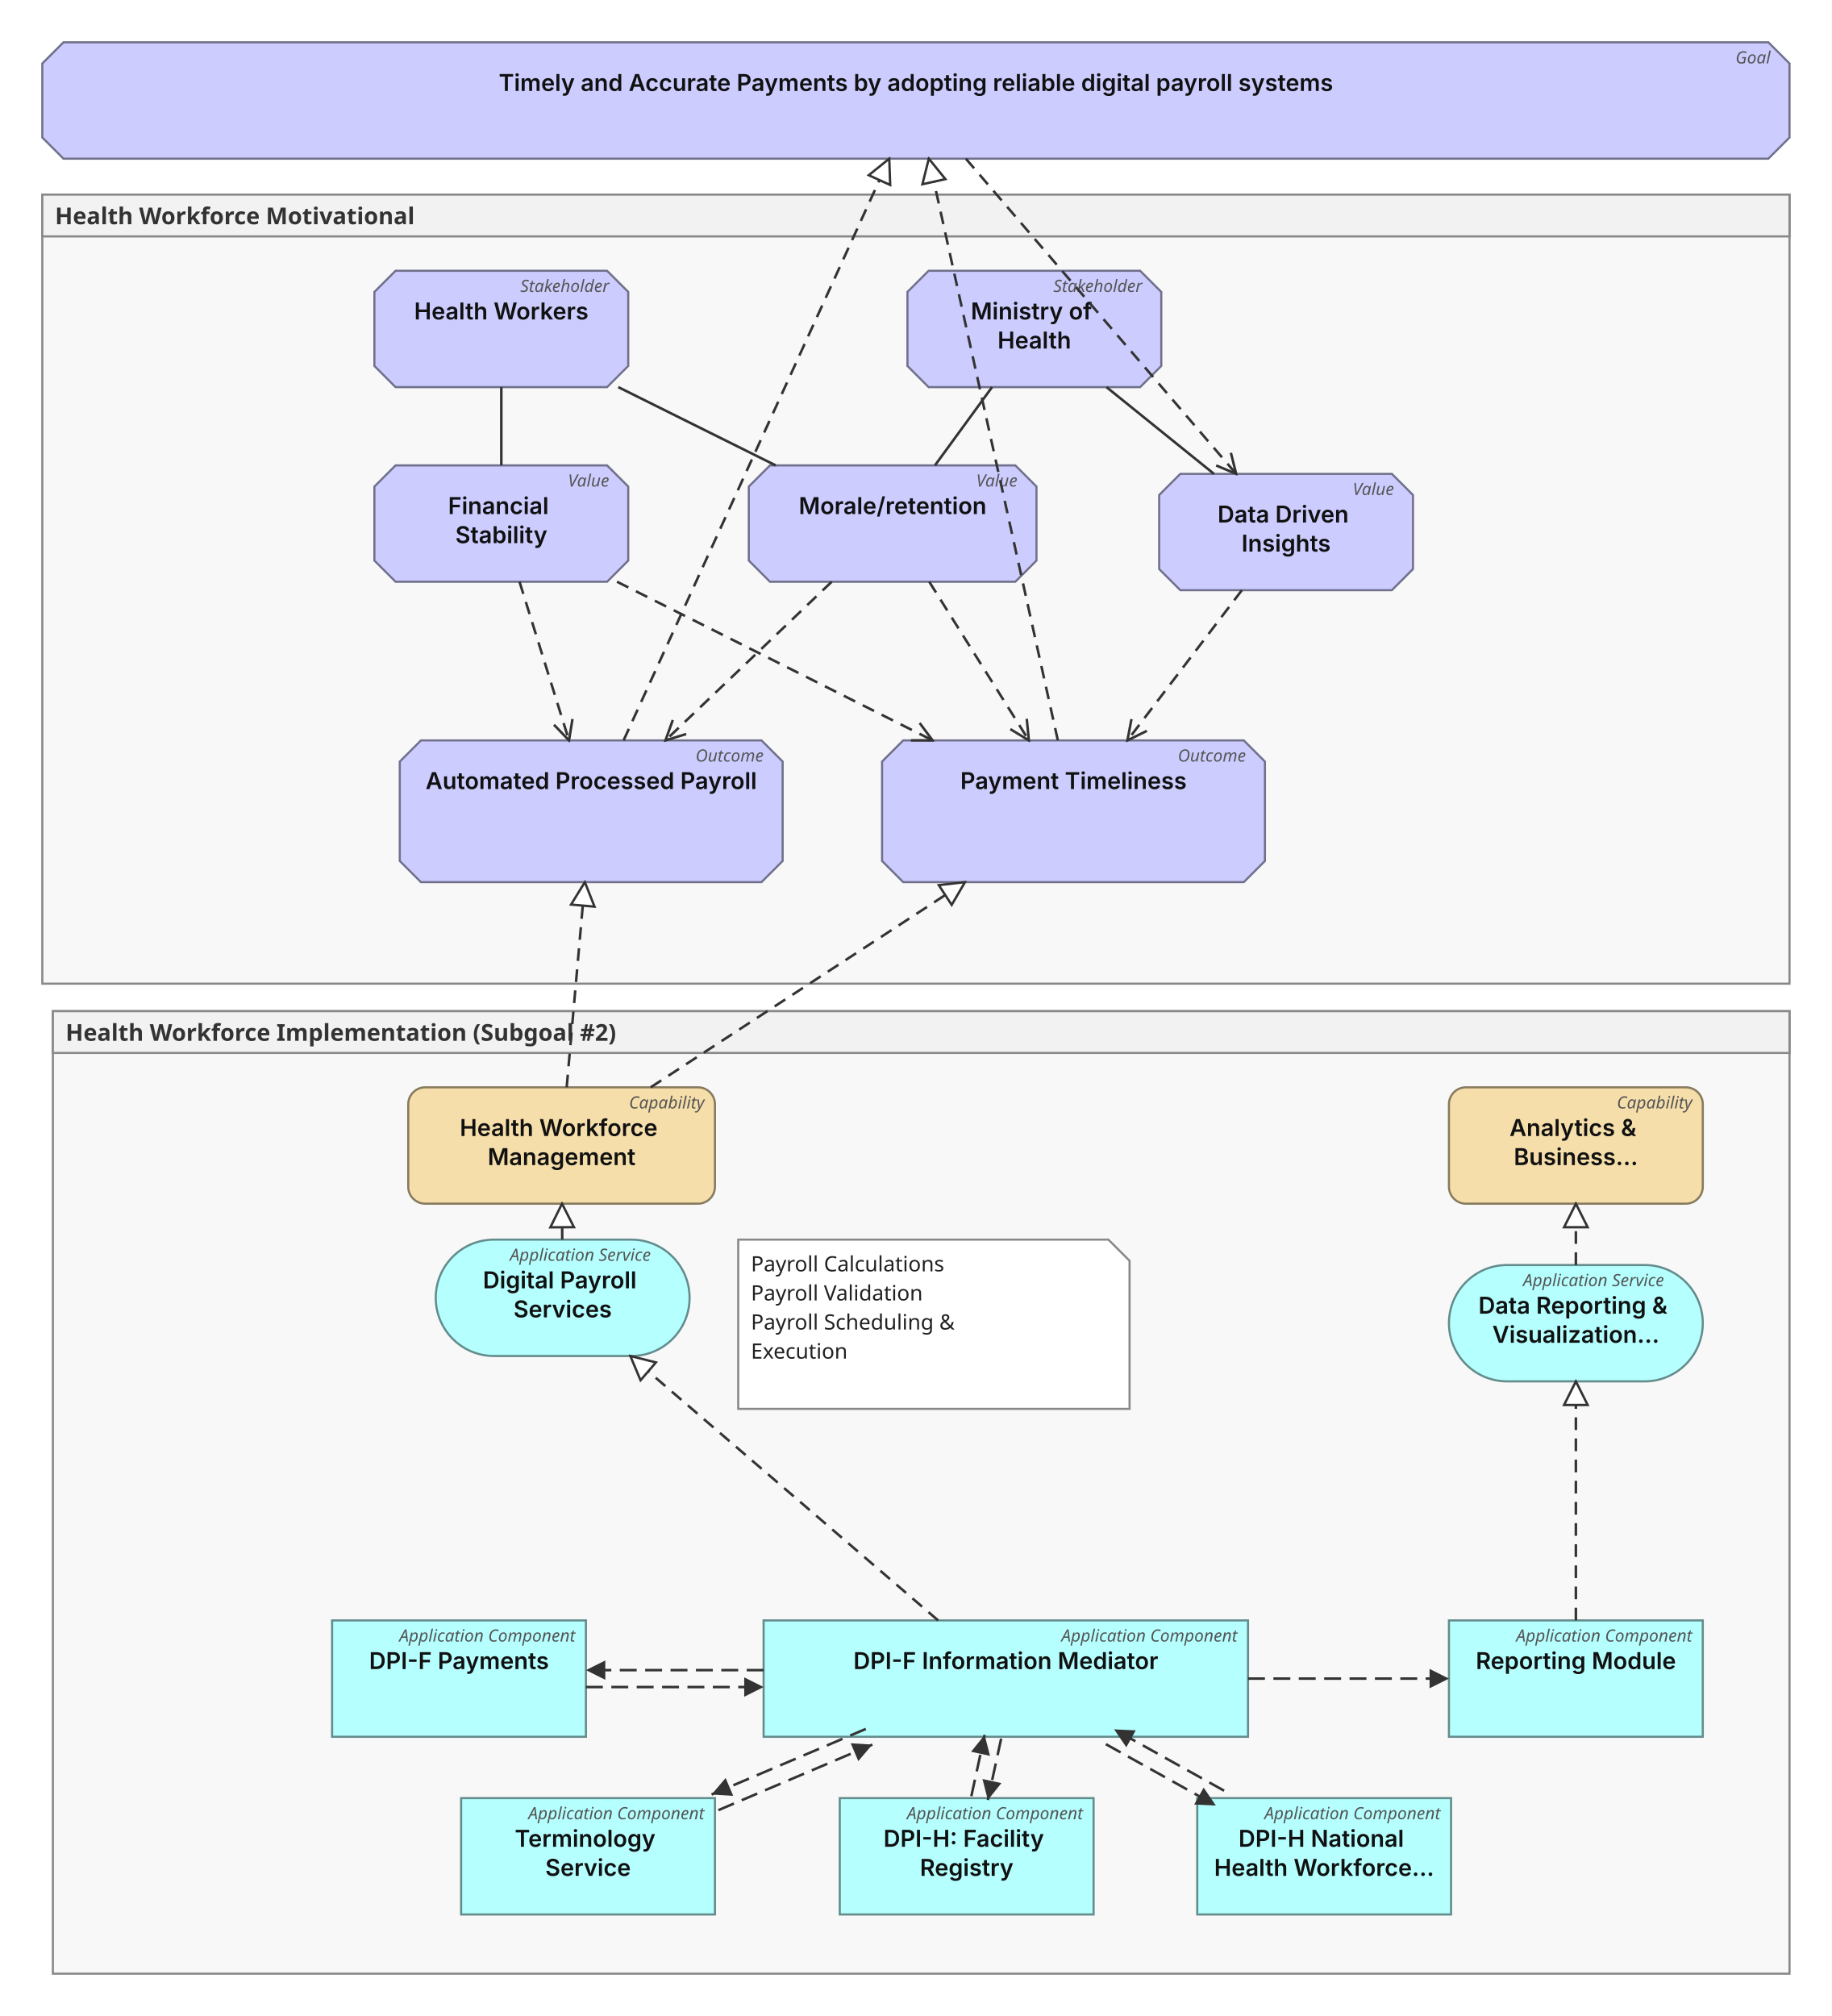
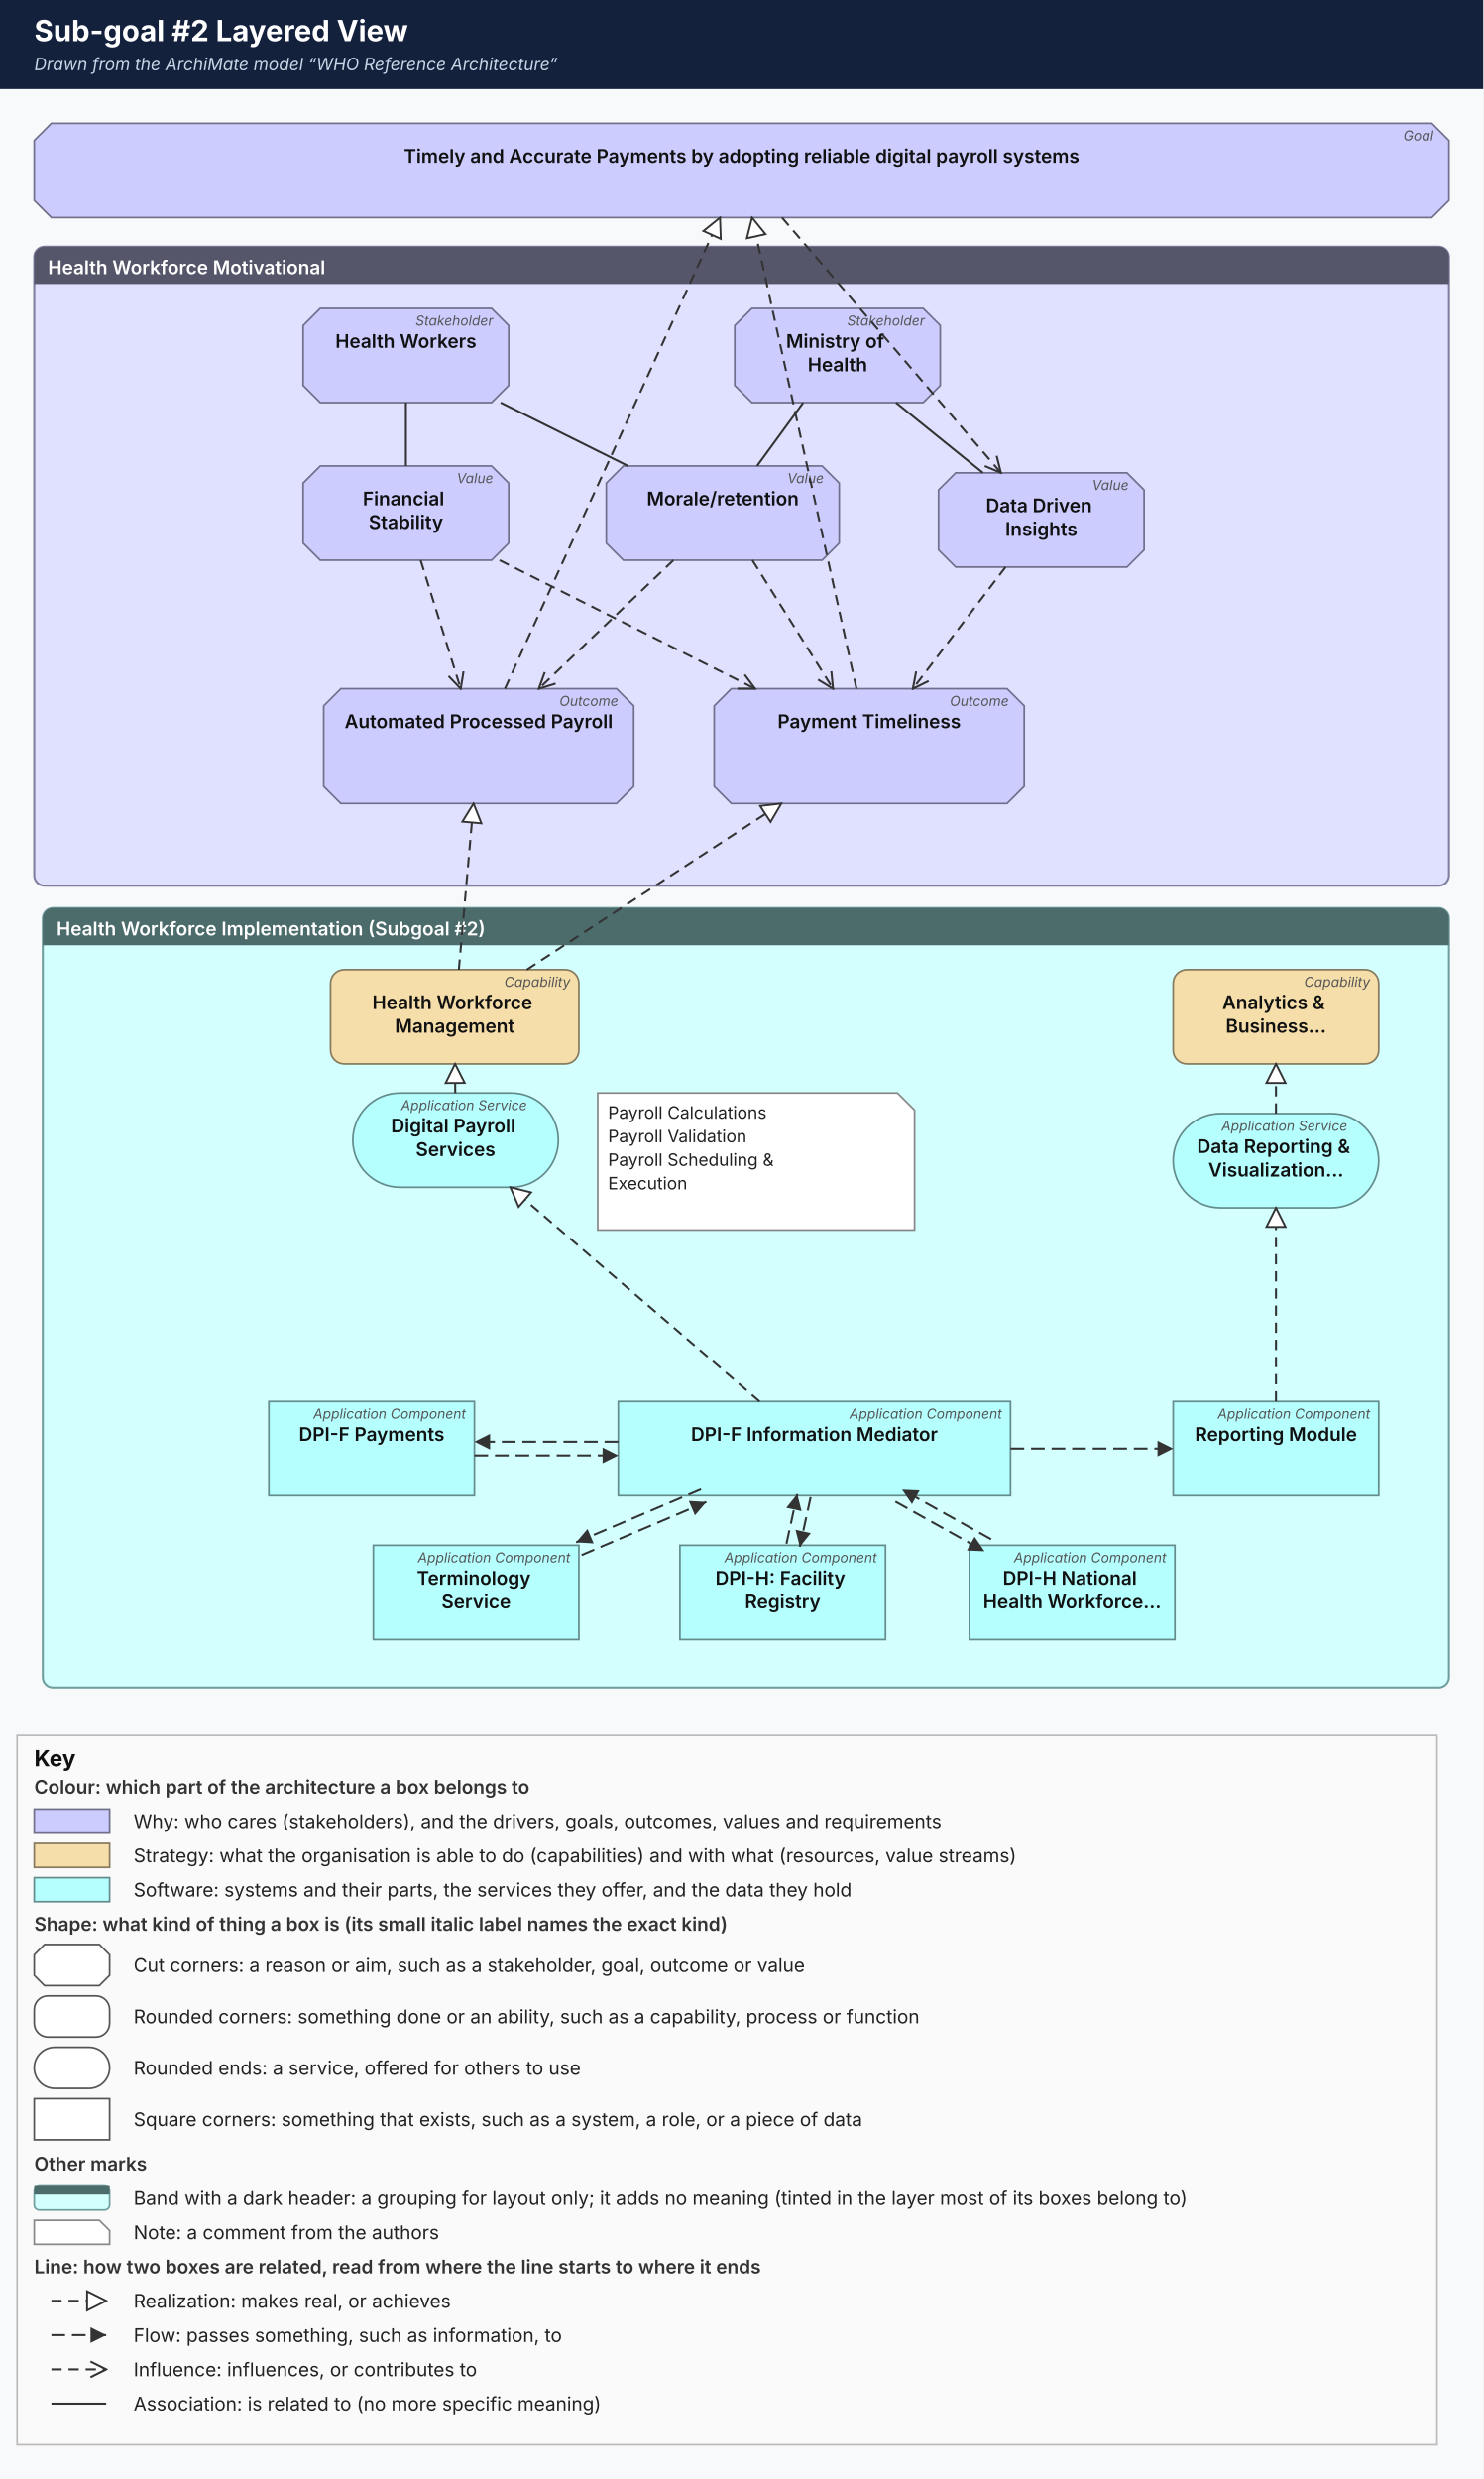
- <svg xmlns="http://www.w3.org/2000/svg" viewBox="115 4 866 953" width="866" height="953" role="img" aria-labelledby="av-title">
+ <svg xmlns="http://www.w3.org/2000/svg" viewBox="115 -48 866 1447" width="866" height="1447" role="img" aria-labelledby="av-title">
  <style>
- .av-name{font:600 11px system-ui,-apple-system,"Segoe UI",sans-serif;fill:#111}
- .av-type{font:italic 8px system-ui,sans-serif;fill:#555}
- .av-group{font:600 11px system-ui,sans-serif;fill:#333}
- .av-note{font:10px system-ui,sans-serif;fill:#222}
- .av-rel{font:9px system-ui,sans-serif;fill:#333;paint-order:stroke;stroke:#fff;stroke-width:3px}
+ .av-name{font:600 11px Inter, "Segoe UI", system-ui, -apple-system, Helvetica, Arial, sans-serif;fill:#111}
+ .av-type{font:italic 8px Inter, "Segoe UI", system-ui, -apple-system, Helvetica, Arial, sans-serif;fill:#555}
+ .av-group{font:600 11px Inter, "Segoe UI", system-ui, -apple-system, Helvetica, Arial, sans-serif;fill:#333}
+ .av-note{font:10px Inter, "Segoe UI", system-ui, -apple-system, Helvetica, Arial, sans-serif;fill:#222}
+ .av-key{font:11px Inter, "Segoe UI", system-ui, -apple-system, Helvetica, Arial, sans-serif;fill:#222}
+ .av-keyh{font:600 11px Inter, "Segoe UI", system-ui, -apple-system, Helvetica, Arial, sans-serif;fill:#333}
+ .av-keyt{font:700 13px Inter, "Segoe UI", system-ui, -apple-system, Helvetica, Arial, sans-serif;fill:#111}
+ .av-rel{font:9px Inter, "Segoe UI", system-ui, -apple-system, Helvetica, Arial, sans-serif;fill:#333;paint-order:stroke;stroke:#fff;stroke-width:3px}
a:hover rect,a:hover polygon,a:focus rect,a:focus polygon{stroke:#06c;stroke-width:2.5}
</style>
  <defs>
    <marker id="arrow-open" viewBox="0 0 12 12" refX="11" refY="6" markerWidth="11" markerHeight="11" orient="auto-start-reverse" markerUnits="userSpaceOnUse">
      <path d="M1 1 L11 6 L1 11" fill="none" stroke="#333" stroke-width="1.3" />
    </marker>
    <marker id="arrow-filled" viewBox="0 0 12 12" refX="11" refY="6" markerWidth="11" markerHeight="11" orient="auto-start-reverse" markerUnits="userSpaceOnUse">
      <path d="M1 1 L11 6 L1 11 Z" fill="#333" />
    </marker>
    <marker id="arrow-small" viewBox="0 0 10 10" refX="9" refY="5" markerWidth="8" markerHeight="8" orient="auto-start-reverse" markerUnits="userSpaceOnUse">
      <path d="M1 1 L9 5 L1 9" fill="none" stroke="#333" stroke-width="1.2" />
    </marker>
    <marker id="triangle-hollow" viewBox="0 0 14 14" refX="13" refY="7" markerWidth="13" markerHeight="13" orient="auto-start-reverse" markerUnits="userSpaceOnUse">
      <path d="M1 1 L13 7 L1 13 Z" fill="#fff" stroke="#333" stroke-width="1.2" />
    </marker>
    <marker id="diamond-filled" viewBox="0 0 16 10" refX="1" refY="5" markerWidth="16" markerHeight="10" orient="auto-start-reverse" markerUnits="userSpaceOnUse">
      <path d="M1 5 L8 1 L15 5 L8 9 Z" fill="#333" />
    </marker>
    <marker id="diamond-hollow" viewBox="0 0 16 10" refX="1" refY="5" markerWidth="16" markerHeight="10" orient="auto-start-reverse" markerUnits="userSpaceOnUse">
      <path d="M1 5 L8 1 L15 5 L8 9 Z" fill="#fff" stroke="#333" stroke-width="1.2" />
    </marker>
    <marker id="dot" viewBox="0 0 8 8" refX="4" refY="4" markerWidth="7" markerHeight="7" orient="auto" markerUnits="userSpaceOnUse">
      <circle cx="4" cy="4" r="3.2" fill="#333" />
    </marker>
    <pattern id="missing" width="8" height="8" patternUnits="userSpaceOnUse" patternTransform="rotate(45)">
      <rect width="8" height="8" fill="#fff" />
      <line x1="0" y1="0" x2="0" y2="8" stroke="#d33" stroke-width="2" />
    </pattern>
  </defs>
-   <rect x="115" y="4" width="866" height="953" fill="#fff" />
+   <rect x="115" y="-48" width="866" height="1447" fill="#f8f9fb" />
+   <rect x="115" y="-48" width="866" height="52" fill="#14213d" />
+   <text x="135" y="-24" style="font:700 17px Inter, &quot;Segoe UI&quot;, system-ui, -apple-system, Helvetica, Arial, sans-serif;fill:#fff">Sub-goal #2 Layered View</text>
+   <text x="135" y="-7" style="font:italic 10px Inter, &quot;Segoe UI&quot;, system-ui, -apple-system, Helvetica, Arial, sans-serif;fill:#c9d6e6">Drawn from the ArchiMate model “WHO Reference Architecture”</text>
  <g class="av-g">
-     <rect x="135" y="96" width="826" height="373" fill="#f2f2f2" fill-opacity=".55" stroke="#888" />
-     <rect x="135" y="96" width="826" height="19.75" fill="#f2f2f2" stroke="#888" />
-     <text class="av-group" x="141" y="110">Health Workforce Motivational</text>
+     <rect x="135" y="96" width="826" height="373" rx="6" fill="#e0e0ff" stroke="#7e7e9e" stroke-width="1.2" />
+     <path d="M135 102 a6 6 0 0 1 6 -6 h814 a6 6 0 0 1 6 6 v15.75 h-826 z" fill="#56566b" />
+     <text class="av-group" x="143" y="112" style="fill:#fff">Health Workforce Motivational</text>
  </g>
-   <a href="../../../en/dpi-h-ra/archimate/0.2.0-draft.2/elements/id-72c23190981049d9843ea460971cf55f/" target="_top">
+   <a href="../../../en/dpi-h-ra/archimate/0.2.0-draft.2/elements/health-workers/" target="_top">
    <polygon points="302,132 402,132 412,142 412,177 402,187 302,187 292,177 292,142" fill="#ccccff" stroke="#70708c" stroke-width="1" />
    <text class="av-type" x="403" y="142" text-anchor="end">Stakeholder</text>
    <text class="av-name" x="352" y="155" text-anchor="middle">
      <tspan x="352" dy="0">Health Workers</tspan>
    </text>
  </a>
-   <a href="../../../en/dpi-h-ra/archimate/0.2.0-draft.2/elements/id-8779fce8bfa74bcd82d4b72924822d58/" target="_top">
+   <a href="../../../en/dpi-h-ra/archimate/0.2.0-draft.2/elements/ministry-of-health/" target="_top">
    <polygon points="554,132 654,132 664,142 664,177 654,187 554,187 544,177 544,142" fill="#ccccff" stroke="#70708c" stroke-width="1" />
    <text class="av-type" x="655" y="142" text-anchor="end">Stakeholder</text>
    <text class="av-name" x="604" y="155" text-anchor="middle">
      <tspan x="604" dy="0">Ministry of</tspan>
      <tspan x="604" dy="13.75">Health</tspan>
    </text>
  </a>
-   <a href="../../../en/dpi-h-ra/archimate/0.2.0-draft.2/elements/id-965137ac26b249aa919fc6ffa7ce3957/" target="_top">
+   <a href="../../../en/dpi-h-ra/archimate/0.2.0-draft.2/elements/data-driven-insights/" target="_top">
    <polygon points="673,228 773,228 783,238 783,273 773,283 673,283 663,273 663,238" fill="#ccccff" stroke="#70708c" stroke-width="1" />
    <text class="av-type" x="774" y="238" text-anchor="end">Value</text>
    <text class="av-name" x="723" y="251" text-anchor="middle">
      <tspan x="723" dy="0">Data Driven</tspan>
      <tspan x="723" dy="13.75">Insights</tspan>
    </text>
  </a>
-   <a href="../../../en/dpi-h-ra/archimate/0.2.0-draft.2/elements/id-65d1550f5a324a5e884d2de294065132/" target="_top">
+   <a href="../../../en/dpi-h-ra/archimate/0.2.0-draft.2/elements/financial-stability/" target="_top">
    <polygon points="302,224 402,224 412,234 412,269 402,279 302,279 292,269 292,234" fill="#ccccff" stroke="#70708c" stroke-width="1" />
    <text class="av-type" x="403" y="234" text-anchor="end">Value</text>
    <text class="av-name" x="352" y="247" text-anchor="middle">
      <tspan x="352" dy="0">Financial</tspan>
      <tspan x="352" dy="13.75">Stability</tspan>
    </text>
  </a>
-   <a href="../../../en/dpi-h-ra/archimate/0.2.0-draft.2/elements/id-cba5bdac59184275b25fb7b94fc53363/" target="_top">
+   <a href="../../../en/dpi-h-ra/archimate/0.2.0-draft.2/elements/morale-retention/" target="_top">
    <polygon points="479,224 595,224 605,234 605,269 595,279 479,279 469,269 469,234" fill="#ccccff" stroke="#70708c" stroke-width="1" />
    <text class="av-type" x="596" y="234" text-anchor="end">Value</text>
    <text class="av-name" x="537" y="247" text-anchor="middle">
      <tspan x="537" dy="0">Morale/retention</tspan>
    </text>
  </a>
-   <a href="../../../en/dpi-h-ra/archimate/0.2.0-draft.2/elements/id-fba6bb4ed3694e0f8564e0a1cdf613df/" target="_top">
+   <a href="../../../en/dpi-h-ra/archimate/0.2.0-draft.2/elements/automated-processed-payroll/" target="_top">
    <polygon points="314,354 475,354 485,364 485,411 475,421 314,421 304,411 304,364" fill="#ccccff" stroke="#70708c" stroke-width="1" />
    <text class="av-type" x="476" y="364" text-anchor="end">Outcome</text>
    <text class="av-name" x="394.5" y="377" text-anchor="middle">
      <tspan x="394.5" dy="0">Automated Processed Payroll</tspan>
    </text>
  </a>
-   <a href="../../../en/dpi-h-ra/archimate/0.2.0-draft.2/elements/id-501ce60f2db540828b506f1abdf9fa81/" target="_top">
+   <a href="../../../en/dpi-h-ra/archimate/0.2.0-draft.2/elements/payment-timeliness/" target="_top">
    <polygon points="542,354 703,354 713,364 713,411 703,421 542,421 532,411 532,364" fill="#ccccff" stroke="#70708c" stroke-width="1" />
    <text class="av-type" x="704" y="364" text-anchor="end">Outcome</text>
    <text class="av-name" x="622.5" y="377" text-anchor="middle">
      <tspan x="622.5" dy="0">Payment Timeliness</tspan>
    </text>
  </a>
  <g class="av-g">
-     <rect x="140" y="482" width="821" height="455" fill="#f2f2f2" fill-opacity=".55" stroke="#888" />
-     <rect x="140" y="482" width="821" height="19.75" fill="#f2f2f2" stroke="#888" />
-     <text class="av-group" x="146" y="496">Health Workforce Implementation (Subgoal #2)</text>
+     <rect x="140" y="482" width="821" height="455" rx="6" fill="#d3ffff" stroke="#709e9e" stroke-width="1.2" />
+     <path d="M140 488 a6 6 0 0 1 6 -6 h809 a6 6 0 0 1 6 6 v15.75 h-821 z" fill="#4c6b6b" />
+     <text class="av-group" x="148" y="498" style="fill:#fff">Health Workforce Implementation (Subgoal #2)</text>
  </g>
-   <a href="../../../en/dpi-h-ra/archimate/0.2.0-draft.2/elements/id-2fa68d5b309d4464863acefb4973f14b/" target="_top">
+   <a href="../../../en/dpi-h-ra/archimate/0.2.0-draft.2/elements/health-workforce-management/" target="_top">
    <rect x="308" y="518" width="145" height="55" rx="8" fill="#f5deaa" stroke="#877a5e" stroke-width="1" />
    <text class="av-type" x="448" y="528" text-anchor="end">Capability</text>
    <text class="av-name" x="380.5" y="541" text-anchor="middle">
      <tspan x="380.5" dy="0">Health Workforce</tspan>
      <tspan x="380.5" dy="13.75">Management</tspan>
    </text>
  </a>
-   <a href="../../../en/dpi-h-ra/archimate/0.2.0-draft.2/elements/id-138d88d8ce424d15b7ea3db0aec010e9/" target="_top">
+   <a href="../../../en/dpi-h-ra/archimate/0.2.0-draft.2/elements/digital-payroll-services/" target="_top">
    <rect x="321" y="590" width="120" height="55" rx="27.5" fill="#b5ffff" stroke="#648c8c" stroke-width="1" />
    <text class="av-type" x="422.667" y="600" text-anchor="end">Application Service</text>
    <text class="av-name" x="381" y="613" text-anchor="middle">
      <tspan x="381" dy="0">Digital Payroll</tspan>
      <tspan x="381" dy="13.75">Services</tspan>
    </text>
  </a>
-   <a href="../../../en/dpi-h-ra/archimate/0.2.0-draft.2/elements/id-e23a136ac7904c02a15f46010f655099/" target="_top">
+   <a href="../../../en/dpi-h-ra/archimate/0.2.0-draft.2/elements/terminology-service/" target="_top">
    <rect x="333" y="854" width="120" height="55" fill="#b5ffff" stroke="#648c8c" stroke-width="1" />
    <text class="av-type" x="448" y="864" text-anchor="end">Application Component</text>
    <text class="av-name" x="393" y="877" text-anchor="middle">
      <tspan x="393" dy="0">Terminology</tspan>
      <tspan x="393" dy="13.75">Service</tspan>
    </text>
  </a>
-   <a href="../../../en/dpi-h-ra/archimate/0.2.0-draft.2/elements/id-961cfe0f56b54c5ea4f48c3f34109e0e/" target="_top">
+   <a href="../../../en/dpi-h-ra/archimate/0.2.0-draft.2/elements/dpi-h-national-health-workforce-directory-registry/" target="_top">
    <rect x="681" y="854" width="120" height="55" fill="#b5ffff" stroke="#648c8c" stroke-width="1" />
    <text class="av-type" x="796" y="864" text-anchor="end">Application Component</text>
    <text class="av-name" x="741" y="877" text-anchor="middle">
      <tspan x="741" dy="0">DPI-H National</tspan>
      <tspan x="741" dy="13.75">Health Workforce…</tspan>
    </text>
  </a>
-   <a href="../../../en/dpi-h-ra/archimate/0.2.0-draft.2/elements/id-a3b7a1d2792c400ba0398eb82affaf2d/" target="_top">
+   <a href="../../../en/dpi-h-ra/archimate/0.2.0-draft.2/elements/dpi-h-facility-registry/" target="_top">
    <rect x="512" y="854" width="120" height="55" fill="#b5ffff" stroke="#648c8c" stroke-width="1" />
    <text class="av-type" x="627" y="864" text-anchor="end">Application Component</text>
    <text class="av-name" x="572" y="877" text-anchor="middle">
      <tspan x="572" dy="0">DPI-H: Facility</tspan>
      <tspan x="572" dy="13.75">Registry</tspan>
    </text>
  </a>
-   <a href="../../../en/dpi-h-ra/archimate/0.2.0-draft.2/elements/id-7862a8939c5a458c9ad1674062700688/" target="_top">
+   <a href="../../../en/dpi-h-ra/archimate/0.2.0-draft.2/elements/dpi-f-information-mediator/" target="_top">
    <rect x="476" y="770" width="229" height="55" fill="#b5ffff" stroke="#648c8c" stroke-width="1" />
    <text class="av-type" x="700" y="780" text-anchor="end">Application Component</text>
    <text class="av-name" x="590.5" y="793" text-anchor="middle">
      <tspan x="590.5" dy="0">DPI-F Information Mediator</tspan>
    </text>
  </a>
-   <a href="../../../en/dpi-h-ra/archimate/0.2.0-draft.2/elements/id-938d268924bc4a6b8ddd9f24e525c878/" target="_top">
+   <a href="../../../en/dpi-h-ra/archimate/0.2.0-draft.2/elements/dpi-f-payments/" target="_top">
    <rect x="272" y="770" width="120" height="55" fill="#b5ffff" stroke="#648c8c" stroke-width="1" />
    <text class="av-type" x="387" y="780" text-anchor="end">Application Component</text>
    <text class="av-name" x="332" y="793" text-anchor="middle">
      <tspan x="332" dy="0">DPI-F Payments</tspan>
    </text>
  </a>
-   <a href="../../../en/dpi-h-ra/archimate/0.2.0-draft.2/elements/id-f7ca430bf2fd496094fb68da53f6eb00/" target="_top">
+   <a href="../../../en/dpi-h-ra/archimate/0.2.0-draft.2/elements/analytics-business-intelligence/" target="_top">
    <rect x="800" y="518" width="120" height="55" rx="8" fill="#f5deaa" stroke="#877a5e" stroke-width="1" />
    <text class="av-type" x="915" y="528" text-anchor="end">Capability</text>
    <text class="av-name" x="860" y="541" text-anchor="middle">
      <tspan x="860" dy="0">Analytics &amp;</tspan>
      <tspan x="860" dy="13.75">Business…</tspan>
    </text>
  </a>
-   <a href="../../../en/dpi-h-ra/archimate/0.2.0-draft.2/elements/id-ec26cdbaf9554dbe870802b7291c607c/" target="_top">
+   <a href="../../../en/dpi-h-ra/archimate/0.2.0-draft.2/elements/data-reporting-visualization-service/" target="_top">
    <rect x="800" y="602" width="120" height="55" rx="27.5" fill="#b5ffff" stroke="#648c8c" stroke-width="1" />
    <text class="av-type" x="901.667" y="612" text-anchor="end">Application Service</text>
    <text class="av-name" x="860" y="625" text-anchor="middle">
      <tspan x="860" dy="0">Data Reporting &amp;</tspan>
      <tspan x="860" dy="13.75">Visualization…</tspan>
    </text>
  </a>
-   <a href="../../../en/dpi-h-ra/archimate/0.2.0-draft.2/elements/id-bed24fc6e59048c595b7bde7a22b63f9/" target="_top">
+   <a href="../../../en/dpi-h-ra/archimate/0.2.0-draft.2/elements/reporting-module/" target="_top">
    <rect x="800" y="770" width="120" height="55" fill="#b5ffff" stroke="#648c8c" stroke-width="1" />
    <text class="av-type" x="915" y="780" text-anchor="end">Application Component</text>
    <text class="av-name" x="860" y="793" text-anchor="middle">
      <tspan x="860" dy="0">Reporting Module</tspan>
    </text>
  </a>
  <g class="av-n">
    <polygon points="464,590 639,590 649,600 649,670 464,670" fill="#ffffff" stroke="#888" />
    <text class="av-note" x="470" y="605">
      <tspan x="470" dy="0">Payroll Calculations</tspan>
      <tspan x="470" dy="13.75">Payroll Validation</tspan>
      <tspan x="470" dy="13.75">Payroll Scheduling &amp;</tspan>
      <tspan x="470" dy="13.75">Execution</tspan>
    </text>
  </g>
-   <a href="../../../en/dpi-h-ra/archimate/0.2.0-draft.2/elements/id-2507dbae912543df9be0f427dd00e60d/" target="_top">
+   <a href="../../../en/dpi-h-ra/archimate/0.2.0-draft.2/elements/timely-and-accurate-payments-by-adopting-reliable-digital/" target="_top">
    <polygon points="145,24 951,24 961,34 961,69 951,79 145,79 135,69 135,34" fill="#ccccff" stroke="#70708c" stroke-width="1" />
    <text class="av-type" x="952" y="34" text-anchor="end">Goal</text>
    <text class="av-name" x="548" y="47" text-anchor="middle">
      <tspan x="548" dy="0">Timely and Accurate Payments by adopting reliable digital payroll systems</tspan>
    </text>
  </a>
  <a href="../../../en/dpi-h-ra/archimate/0.2.0-draft.2/relationships/id-3a659986bf4d4dc5b3e8977360f3071e/" target="_top">
    <path d="M352 187 L352 224" fill="none" stroke="#333" stroke-width="1.2" />
    <path d="M352 187 L352 224" fill="none" stroke="transparent" stroke-width="8" />
  </a>
  <a href="../../../en/dpi-h-ra/archimate/0.2.0-draft.2/relationships/id-937d977c23ec4b99b2849fa98f496c2f/" target="_top">
    <path d="M407.3 187 L481.7 224" fill="none" stroke="#333" stroke-width="1.2" />
    <path d="M407.3 187 L481.7 224" fill="none" stroke="transparent" stroke-width="8" />
  </a>
  <a href="../../../en/dpi-h-ra/archimate/0.2.0-draft.2/relationships/id-c3f08884ae8a4adda1a8360ffafca170/" target="_top">
    <path d="M638.1 187 L688.9 228" fill="none" stroke="#333" stroke-width="1.2" />
    <path d="M638.1 187 L688.9 228" fill="none" stroke="transparent" stroke-width="8" />
  </a>
  <a href="../../../en/dpi-h-ra/archimate/0.2.0-draft.2/relationships/id-8349de8c28624f3d8236a042d8382ea5/" target="_top">
    <path d="M584 187 L557 224" fill="none" stroke="#333" stroke-width="1.2" />
    <path d="M584 187 L557 224" fill="none" stroke="transparent" stroke-width="8" />
  </a>
  <a href="../../../en/dpi-h-ra/archimate/0.2.0-draft.2/relationships/id-d325917607db4290a0d35d4bc1972ce6/" target="_top">
    <path d="M702.1 283 L648 354" fill="none" stroke="#333" stroke-width="1.2" stroke-dasharray="6 4" marker-end="url(#arrow-open)" />
    <path d="M702.1 283 L648 354" fill="none" stroke="transparent" stroke-width="8" />
  </a>
  <a href="../../../en/dpi-h-ra/archimate/0.2.0-draft.2/relationships/id-d9ac23512305470b8205ba242dd416a3/" target="_top">
    <path d="M360.6 279 L384 354" fill="none" stroke="#333" stroke-width="1.2" stroke-dasharray="6 4" marker-end="url(#arrow-open)" />
    <path d="M360.6 279 L384 354" fill="none" stroke="transparent" stroke-width="8" />
  </a>
  <a href="../../../en/dpi-h-ra/archimate/0.2.0-draft.2/relationships/id-2fde4c78f6064b6ba45df3b5b41c1723/" target="_top">
    <path d="M406.7 279 L555.9 354" fill="none" stroke="#333" stroke-width="1.2" stroke-dasharray="6 4" marker-end="url(#arrow-open)" />
    <path d="M406.7 279 L555.9 354" fill="none" stroke="transparent" stroke-width="8" />
  </a>
  <a href="../../../en/dpi-h-ra/archimate/0.2.0-draft.2/relationships/id-18a050ddc16f4799bc9f1d2d2874b534/" target="_top">
    <path d="M554.3 279 L601.4 354" fill="none" stroke="#333" stroke-width="1.2" stroke-dasharray="6 4" marker-end="url(#arrow-open)" />
    <path d="M554.3 279 L601.4 354" fill="none" stroke="transparent" stroke-width="8" />
  </a>
  <a href="../../../en/dpi-h-ra/archimate/0.2.0-draft.2/relationships/id-e2abd05aed0e4f0c82bc3d0aa40df309/" target="_top">
    <path d="M508.2 279 L429.6 354" fill="none" stroke="#333" stroke-width="1.2" stroke-dasharray="6 4" marker-end="url(#arrow-open)" />
    <path d="M508.2 279 L429.6 354" fill="none" stroke="transparent" stroke-width="8" />
  </a>
  <a href="../../../en/dpi-h-ra/archimate/0.2.0-draft.2/relationships/id-09bcc9b590da42389b04c8034836fff0/" target="_top">
    <path d="M409.8 354 L535.4 79" fill="none" stroke="#333" stroke-width="1.2" stroke-dasharray="6 4" marker-end="url(#triangle-hollow)" />
    <path d="M409.8 354 L535.4 79" fill="none" stroke="transparent" stroke-width="8" />
  </a>
  <a href="../../../en/dpi-h-ra/archimate/0.2.0-draft.2/relationships/id-efcd58264c854b5d846c86426cf8e6de/" target="_top">
    <path d="M615.1 354 L554.1 79" fill="none" stroke="#333" stroke-width="1.2" stroke-dasharray="6 4" marker-end="url(#triangle-hollow)" />
    <path d="M615.1 354 L554.1 79" fill="none" stroke="transparent" stroke-width="8" />
  </a>
  <a href="../../../en/dpi-h-ra/archimate/0.2.0-draft.2/relationships/id-73fd73051fba4dd5a372325bfded0d44/" target="_top">
    <path d="M382.9 518 L391.5 421" fill="none" stroke="#333" stroke-width="1.2" stroke-dasharray="6 4" marker-end="url(#triangle-hollow)" />
    <path d="M382.9 518 L391.5 421" fill="none" stroke="transparent" stroke-width="8" />
  </a>
  <a href="../../../en/dpi-h-ra/archimate/0.2.0-draft.2/relationships/id-8ba6fbe5326c461d9161fd1836c3ece4/" target="_top">
    <path d="M422.6 518 L571.2 421" fill="none" stroke="#333" stroke-width="1.2" stroke-dasharray="6 4" marker-end="url(#triangle-hollow)" />
    <path d="M422.6 518 L571.2 421" fill="none" stroke="transparent" stroke-width="8" />
  </a>
  <a href="../../../en/dpi-h-ra/archimate/0.2.0-draft.2/relationships/id-e2aa388dd3604a32868e31d2bdb72a08/" target="_top">
    <path d="M380.8 590 L380.7 573" fill="none" stroke="#333" stroke-width="1.2" stroke-dasharray="6 4" marker-end="url(#triangle-hollow)" />
    <path d="M380.8 590 L380.7 573" fill="none" stroke="transparent" stroke-width="8" />
  </a>
  <a href="../../../en/dpi-h-ra/archimate/0.2.0-draft.2/relationships/id-3138db23398c4190b70f27e6117b95dc/" target="_top">
    <path d="M454.6 859.7 L527.4 828.7" fill="none" stroke="#333" stroke-width="1.2" stroke-dasharray="8 4" marker-end="url(#arrow-filled)" />
    <path d="M454.6 859.7 L527.4 828.7" fill="none" stroke="transparent" stroke-width="8" />
  </a>
  <a href="../../../en/dpi-h-ra/archimate/0.2.0-draft.2/relationships/id-fb7f0277b41346d5879bb83277f26733/" target="_top">
    <path d="M693.7 850.5 L641.7 821.5" fill="none" stroke="#333" stroke-width="1.2" stroke-dasharray="8 4" marker-end="url(#arrow-filled)" />
    <path d="M693.7 850.5 L641.7 821.5" fill="none" stroke="transparent" stroke-width="8" />
  </a>
  <a href="../../../en/dpi-h-ra/archimate/0.2.0-draft.2/relationships/id-e601aa19b7d5495384703b338a8b48e5/" target="_top">
    <path d="M574.2 853.1 L580.5 824.1" fill="none" stroke="#333" stroke-width="1.2" stroke-dasharray="8 4" marker-end="url(#arrow-filled)" />
    <path d="M574.2 853.1 L580.5 824.1" fill="none" stroke="transparent" stroke-width="8" />
  </a>
  <a href="../../../en/dpi-h-ra/archimate/0.2.0-draft.2/relationships/id-ace822c5be96420a980993dcb3184ce4/" target="_top">
    <path d="M637.8 828.5 L689.8 857.5" fill="none" stroke="#333" stroke-width="1.2" stroke-dasharray="8 4" marker-end="url(#arrow-filled)" />
    <path d="M637.8 828.5 L689.8 857.5" fill="none" stroke="transparent" stroke-width="8" />
  </a>
  <a href="../../../en/dpi-h-ra/archimate/0.2.0-draft.2/relationships/id-9540ab8bdf4945278fdd25eb3e37b7f3/" target="_top">
    <path d="M588.3 825.9 L582 854.9" fill="none" stroke="#333" stroke-width="1.2" stroke-dasharray="8 4" marker-end="url(#arrow-filled)" />
    <path d="M588.3 825.9 L582 854.9" fill="none" stroke="transparent" stroke-width="8" />
  </a>
  <a href="../../../en/dpi-h-ra/archimate/0.2.0-draft.2/relationships/id-7a3903baac4141b0878bfd4bf0d1c2c7/" target="_top">
    <path d="M524.3 821.3 L451.4 852.3" fill="none" stroke="#333" stroke-width="1.2" stroke-dasharray="8 4" marker-end="url(#arrow-filled)" />
    <path d="M524.3 821.3 L451.4 852.3" fill="none" stroke="transparent" stroke-width="8" />
  </a>
  <a href="../../../en/dpi-h-ra/archimate/0.2.0-draft.2/relationships/id-fe302859edb84f9bb1e4751a3bcc120d/" target="_top">
    <path d="M476 793.5 L392 793.5" fill="none" stroke="#333" stroke-width="1.2" stroke-dasharray="8 4" marker-end="url(#arrow-filled)" />
    <path d="M476 793.5 L392 793.5" fill="none" stroke="transparent" stroke-width="8" />
  </a>
  <a href="../../../en/dpi-h-ra/archimate/0.2.0-draft.2/relationships/id-9aef44a6f9bb4910802896bc2fe65497/" target="_top">
    <path d="M705 797.5 L800 797.5" fill="none" stroke="#333" stroke-width="1.2" stroke-dasharray="8 4" marker-end="url(#arrow-filled)" />
    <path d="M705 797.5 L800 797.5" fill="none" stroke="transparent" stroke-width="8" />
  </a>
  <a href="../../../en/dpi-h-ra/archimate/0.2.0-draft.2/relationships/id-53fe94c0afe04bf883ebf6a0ab6b236e/" target="_top">
    <path d="M558.5 770 L413 645" fill="none" stroke="#333" stroke-width="1.2" stroke-dasharray="6 4" marker-end="url(#triangle-hollow)" />
    <path d="M558.5 770 L413 645" fill="none" stroke="transparent" stroke-width="8" />
  </a>
  <a href="../../../en/dpi-h-ra/archimate/0.2.0-draft.2/relationships/id-7123c172dd074e75baf17f1b78c1187f/" target="_top">
    <path d="M392 801.5 L476 801.5" fill="none" stroke="#333" stroke-width="1.2" stroke-dasharray="8 4" marker-end="url(#arrow-filled)" />
    <path d="M392 801.5 L476 801.5" fill="none" stroke="transparent" stroke-width="8" />
  </a>
  <a href="../../../en/dpi-h-ra/archimate/0.2.0-draft.2/relationships/id-88dcf5b955f74cc0894fca9b51d0cf55/" target="_top">
    <path d="M860 602 L860 573" fill="none" stroke="#333" stroke-width="1.2" stroke-dasharray="6 4" marker-end="url(#triangle-hollow)" />
    <path d="M860 602 L860 573" fill="none" stroke="transparent" stroke-width="8" />
  </a>
  <a href="../../../en/dpi-h-ra/archimate/0.2.0-draft.2/relationships/id-98a30f3c1b6847c0ac5062aeb14db7d6/" target="_top">
    <path d="M860 770 L860 657" fill="none" stroke="#333" stroke-width="1.2" stroke-dasharray="6 4" marker-end="url(#triangle-hollow)" />
    <path d="M860 770 L860 657" fill="none" stroke="transparent" stroke-width="8" />
  </a>
  <a href="../../../en/dpi-h-ra/archimate/0.2.0-draft.2/relationships/id-fda5a7e1b05a489d8b047f09e6c32e4f/" target="_top">
    <path d="M571.6 79 L699.4 228" fill="none" stroke="#333" stroke-width="1.2" stroke-dasharray="6 4" marker-end="url(#arrow-open)" />
    <path d="M571.6 79 L699.4 228" fill="none" stroke="transparent" stroke-width="8" />
  </a>
+   <g class="av-legend">
+     <rect x="125" y="965" width="829" height="414" fill="#fafafa" stroke="#bbb" />
+     <text class="av-keyt" x="135" y="983">Key</text>
+     <text class="av-keyh" x="135" y="999">Colour: which part of the architecture a box belongs to</text>
+     <rect x="135" y="1008" width="44" height="14" fill="#ccccff" stroke="#70708c" />
+     <text class="av-key" x="193" y="1019">Why: who cares (stakeholders), and the drivers, goals, outcomes, values and requirements</text>
+     <rect x="135" y="1028" width="44" height="14" fill="#f5deaa" stroke="#877a5e" />
+     <text class="av-key" x="193" y="1039">Strategy: what the organisation is able to do (capabilities) and with what (resources, value streams)</text>
+     <rect x="135" y="1048" width="44" height="14" fill="#b5ffff" stroke="#648c8c" />
+     <text class="av-key" x="193" y="1059">Software: systems and their parts, the services they offer, and the data they hold</text>
+     <text class="av-keyh" x="135" y="1079">Shape: what kind of thing a box is (its small italic label names the exact kind)</text>
+     <polygon points="141,1087 173,1087 179,1093 179,1105 173,1111 141,1111 135,1105 135,1093" fill="#fff" stroke="#555" />
+     <text class="av-key" x="193" y="1103">Cut corners: a reason or aim, such as a stakeholder, goal, outcome or value</text>
+     <rect x="135" y="1117" width="44" height="24" rx="8" fill="#fff" stroke="#555" />
+     <text class="av-key" x="193" y="1133">Rounded corners: something done or an ability, such as a capability, process or function</text>
+     <rect x="135" y="1147" width="44" height="24" rx="12" fill="#fff" stroke="#555" />
+     <text class="av-key" x="193" y="1163">Rounded ends: a service, offered for others to use</text>
+     <rect x="135" y="1177" width="44" height="24" fill="#fff" stroke="#555" />
+     <text class="av-key" x="193" y="1193">Square corners: something that exists, such as a system, a role, or a piece of data</text>
+     <text class="av-keyh" x="135" y="1219">Other marks</text>
+     <rect x="135" y="1228" width="44" height="14" rx="3" fill="#d3ffff" stroke="#709e9e" />
+     <rect x="135" y="1228" width="44" height="5" fill="#4c6b6b" />
+     <text class="av-key" x="193" y="1239">Band with a dark header: a grouping for layout only; it adds no meaning (tinted in the layer most of its boxes belong to)</text>
+     <polygon points="135,1248 173,1248 179,1254 179,1262 135,1262" fill="#fff" stroke="#888" />
+     <text class="av-key" x="193" y="1259">Note: a comment from the authors</text>
+     <text class="av-keyh" x="135" y="1279">Line: how two boxes are related, read from where the line starts to where it ends</text>
+     <path d="M145 1295 L177 1295" fill="none" stroke="#333" stroke-width="1.2" stroke-dasharray="6 4" marker-end="url(#triangle-hollow)" />
+     <text class="av-key" x="193" y="1299">Realization: makes real, or achieves</text>
+     <path d="M145 1315 L177 1315" fill="none" stroke="#333" stroke-width="1.2" stroke-dasharray="8 4" marker-end="url(#arrow-filled)" />
+     <text class="av-key" x="193" y="1319">Flow: passes something, such as information, to</text>
+     <path d="M145 1335 L177 1335" fill="none" stroke="#333" stroke-width="1.2" stroke-dasharray="6 4" marker-end="url(#arrow-open)" />
+     <text class="av-key" x="193" y="1339">Influence: influences, or contributes to</text>
+     <path d="M145 1355 L177 1355" fill="none" stroke="#333" stroke-width="1.2" />
+     <text class="av-key" x="193" y="1359">Association: is related to (no more specific meaning)</text>
+   </g>
</svg>
